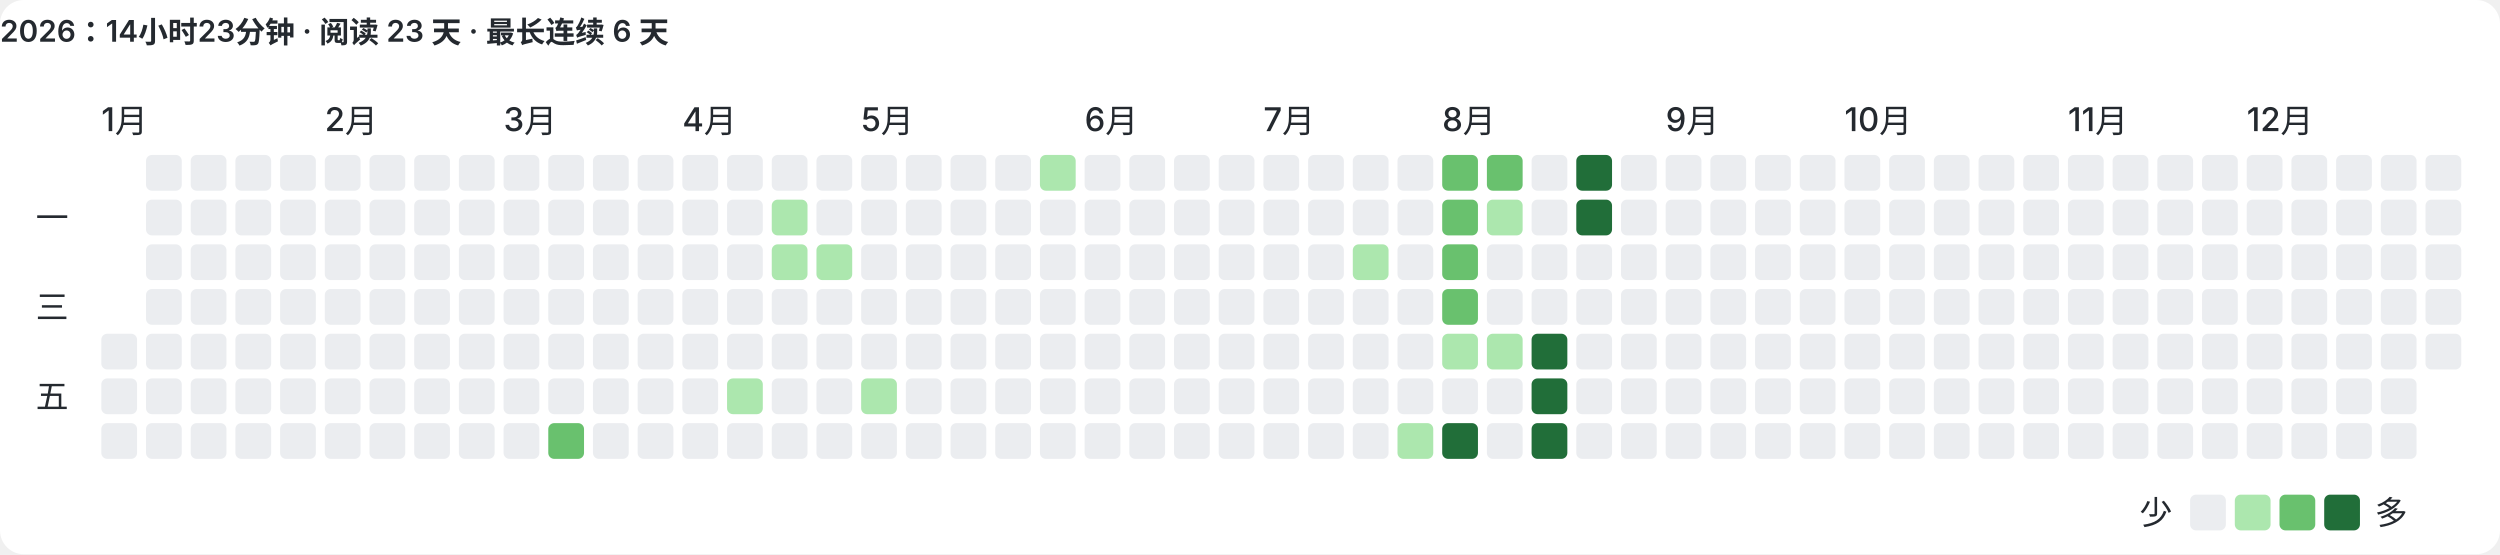
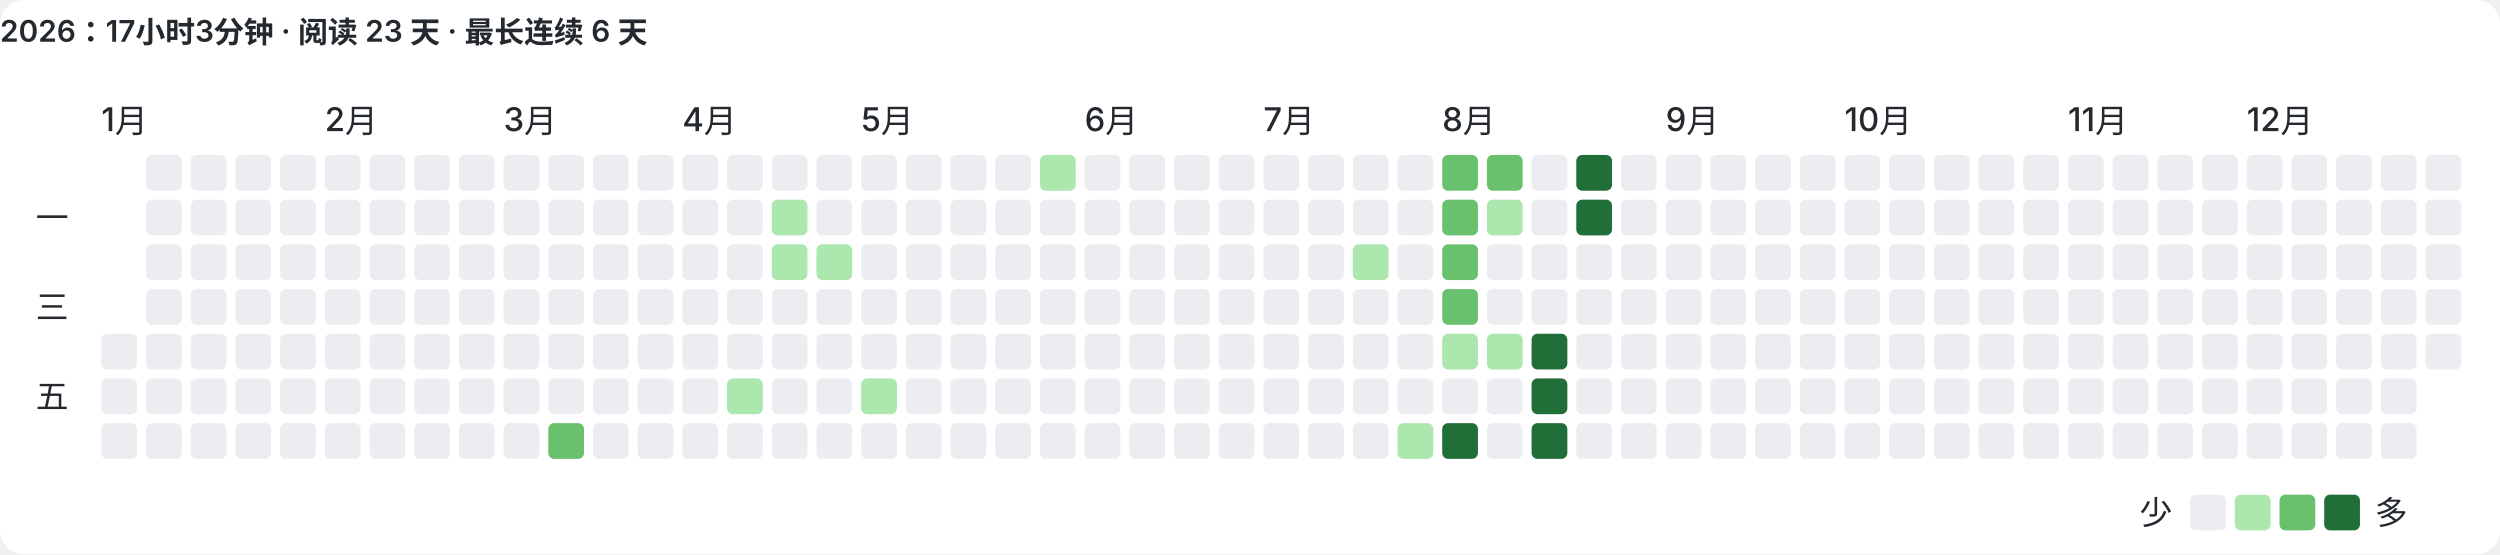
- <svg xmlns="http://www.w3.org/2000/svg" width="100%" viewBox="0 0 839 186" preserveAspectRatio="xMinYMin meet" style="display:block;max-width:100%;height:auto" role="img" data-summary="2026：14小时23分钟  ·  阅读 23 天  ·  最长连续 6 天" aria-label="微信读书 · 2026">
+ <svg xmlns="http://www.w3.org/2000/svg" width="100%" viewBox="0 0 839 186" preserveAspectRatio="xMinYMin meet" style="display:block;max-width:100%;height:auto" role="img" data-summary="2026：17小时3分钟  ·  阅读 23 天  ·  最长连续 6 天" aria-label="微信读书 · 2026">
  <rect width="100%" height="100%" rx="8" fill="#FFFFFF" />
  <style>
.label{font:500 11px "PingFang SC","Microsoft YaHei",-apple-system,BlinkMacSystemFont,"Segoe UI",sans-serif}
.summary{font:600 10px "PingFang SC","Microsoft YaHei",-apple-system,BlinkMacSystemFont,"Segoe UI",sans-serif}
</style>
-   <text class="summary" x="0" y="14" fill="#24292F">2026：14小时23分钟  ·  阅读 23 天  ·  最长连续 6 天</text>
+   <text class="summary" x="0" y="14" fill="#24292F">2026：17小时3分钟  ·  阅读 23 天  ·  最长连续 6 天</text>
  <text class="label" x="34" y="44" fill="#24292F">1月</text>
  <text class="label" x="109" y="44" fill="#24292F">2月</text>
  <text class="label" x="169" y="44" fill="#24292F">3月</text>
  <text class="label" x="229" y="44" fill="#24292F">4月</text>
  <text class="label" x="289" y="44" fill="#24292F">5月</text>
  <text class="label" x="364" y="44" fill="#24292F">6月</text>
  <text class="label" x="424" y="44" fill="#24292F">7月</text>
  <text class="label" x="484" y="44" fill="#24292F">8月</text>
  <text class="label" x="559" y="44" fill="#24292F">9月</text>
  <text class="label" x="619" y="44" fill="#24292F">10月</text>
  <text class="label" x="694" y="44" fill="#24292F">11月</text>
  <text class="label" x="754" y="44" fill="#24292F">12月</text>
  <text class="label" x="12" y="77" fill="#24292F">一</text>
  <text class="label" x="12" y="107" fill="#24292F">三</text>
  <text class="label" x="12" y="137" fill="#24292F">五</text>
  <rect x="34" y="112" width="12" height="12" rx="2" fill="#EBEDF0" data-date="2026-01-01" data-seconds="0">
</rect>
  <rect x="34" y="127" width="12" height="12" rx="2" fill="#EBEDF0" data-date="2026-01-02" data-seconds="0">
</rect>
  <rect x="34" y="142" width="12" height="12" rx="2" fill="#EBEDF0" data-date="2026-01-03" data-seconds="0">
</rect>
  <rect x="49" y="52" width="12" height="12" rx="2" fill="#EBEDF0" data-date="2026-01-04" data-seconds="0">
</rect>
  <rect x="49" y="67" width="12" height="12" rx="2" fill="#EBEDF0" data-date="2026-01-05" data-seconds="0">
</rect>
  <rect x="49" y="82" width="12" height="12" rx="2" fill="#EBEDF0" data-date="2026-01-06" data-seconds="0">
</rect>
  <rect x="49" y="97" width="12" height="12" rx="2" fill="#EBEDF0" data-date="2026-01-07" data-seconds="0">
</rect>
  <rect x="49" y="112" width="12" height="12" rx="2" fill="#EBEDF0" data-date="2026-01-08" data-seconds="0">
</rect>
  <rect x="49" y="127" width="12" height="12" rx="2" fill="#EBEDF0" data-date="2026-01-09" data-seconds="0">
</rect>
  <rect x="49" y="142" width="12" height="12" rx="2" fill="#EBEDF0" data-date="2026-01-10" data-seconds="0">
</rect>
  <rect x="64" y="52" width="12" height="12" rx="2" fill="#EBEDF0" data-date="2026-01-11" data-seconds="0">
</rect>
  <rect x="64" y="67" width="12" height="12" rx="2" fill="#EBEDF0" data-date="2026-01-12" data-seconds="0">
</rect>
  <rect x="64" y="82" width="12" height="12" rx="2" fill="#EBEDF0" data-date="2026-01-13" data-seconds="0">
</rect>
  <rect x="64" y="97" width="12" height="12" rx="2" fill="#EBEDF0" data-date="2026-01-14" data-seconds="0">
</rect>
  <rect x="64" y="112" width="12" height="12" rx="2" fill="#EBEDF0" data-date="2026-01-15" data-seconds="0">
</rect>
  <rect x="64" y="127" width="12" height="12" rx="2" fill="#EBEDF0" data-date="2026-01-16" data-seconds="0">
</rect>
  <rect x="64" y="142" width="12" height="12" rx="2" fill="#EBEDF0" data-date="2026-01-17" data-seconds="0">
</rect>
  <rect x="79" y="52" width="12" height="12" rx="2" fill="#EBEDF0" data-date="2026-01-18" data-seconds="0">
</rect>
  <rect x="79" y="67" width="12" height="12" rx="2" fill="#EBEDF0" data-date="2026-01-19" data-seconds="0">
</rect>
  <rect x="79" y="82" width="12" height="12" rx="2" fill="#EBEDF0" data-date="2026-01-20" data-seconds="0">
</rect>
  <rect x="79" y="97" width="12" height="12" rx="2" fill="#EBEDF0" data-date="2026-01-21" data-seconds="0">
</rect>
  <rect x="79" y="112" width="12" height="12" rx="2" fill="#EBEDF0" data-date="2026-01-22" data-seconds="0">
</rect>
  <rect x="79" y="127" width="12" height="12" rx="2" fill="#EBEDF0" data-date="2026-01-23" data-seconds="0">
</rect>
  <rect x="79" y="142" width="12" height="12" rx="2" fill="#EBEDF0" data-date="2026-01-24" data-seconds="0">
</rect>
  <rect x="94" y="52" width="12" height="12" rx="2" fill="#EBEDF0" data-date="2026-01-25" data-seconds="0">
</rect>
  <rect x="94" y="67" width="12" height="12" rx="2" fill="#EBEDF0" data-date="2026-01-26" data-seconds="0">
</rect>
  <rect x="94" y="82" width="12" height="12" rx="2" fill="#EBEDF0" data-date="2026-01-27" data-seconds="0">
</rect>
  <rect x="94" y="97" width="12" height="12" rx="2" fill="#EBEDF0" data-date="2026-01-28" data-seconds="0">
</rect>
  <rect x="94" y="112" width="12" height="12" rx="2" fill="#EBEDF0" data-date="2026-01-29" data-seconds="0">
</rect>
  <rect x="94" y="127" width="12" height="12" rx="2" fill="#EBEDF0" data-date="2026-01-30" data-seconds="0">
</rect>
  <rect x="94" y="142" width="12" height="12" rx="2" fill="#EBEDF0" data-date="2026-01-31" data-seconds="0">
</rect>
  <rect x="109" y="52" width="12" height="12" rx="2" fill="#EBEDF0" data-date="2026-02-01" data-seconds="0">
</rect>
  <rect x="109" y="67" width="12" height="12" rx="2" fill="#EBEDF0" data-date="2026-02-02" data-seconds="0">
</rect>
  <rect x="109" y="82" width="12" height="12" rx="2" fill="#EBEDF0" data-date="2026-02-03" data-seconds="0">
</rect>
  <rect x="109" y="97" width="12" height="12" rx="2" fill="#EBEDF0" data-date="2026-02-04" data-seconds="0">
</rect>
  <rect x="109" y="112" width="12" height="12" rx="2" fill="#EBEDF0" data-date="2026-02-05" data-seconds="0">
</rect>
  <rect x="109" y="127" width="12" height="12" rx="2" fill="#EBEDF0" data-date="2026-02-06" data-seconds="0">
</rect>
  <rect x="109" y="142" width="12" height="12" rx="2" fill="#EBEDF0" data-date="2026-02-07" data-seconds="0">
</rect>
  <rect x="124" y="52" width="12" height="12" rx="2" fill="#EBEDF0" data-date="2026-02-08" data-seconds="0">
</rect>
  <rect x="124" y="67" width="12" height="12" rx="2" fill="#EBEDF0" data-date="2026-02-09" data-seconds="0">
</rect>
  <rect x="124" y="82" width="12" height="12" rx="2" fill="#EBEDF0" data-date="2026-02-10" data-seconds="0">
</rect>
  <rect x="124" y="97" width="12" height="12" rx="2" fill="#EBEDF0" data-date="2026-02-11" data-seconds="0">
</rect>
  <rect x="124" y="112" width="12" height="12" rx="2" fill="#EBEDF0" data-date="2026-02-12" data-seconds="0">
</rect>
  <rect x="124" y="127" width="12" height="12" rx="2" fill="#EBEDF0" data-date="2026-02-13" data-seconds="0">
</rect>
  <rect x="124" y="142" width="12" height="12" rx="2" fill="#EBEDF0" data-date="2026-02-14" data-seconds="0">
</rect>
  <rect x="139" y="52" width="12" height="12" rx="2" fill="#EBEDF0" data-date="2026-02-15" data-seconds="0">
</rect>
  <rect x="139" y="67" width="12" height="12" rx="2" fill="#EBEDF0" data-date="2026-02-16" data-seconds="0">
</rect>
  <rect x="139" y="82" width="12" height="12" rx="2" fill="#EBEDF0" data-date="2026-02-17" data-seconds="0">
</rect>
  <rect x="139" y="97" width="12" height="12" rx="2" fill="#EBEDF0" data-date="2026-02-18" data-seconds="0">
</rect>
  <rect x="139" y="112" width="12" height="12" rx="2" fill="#EBEDF0" data-date="2026-02-19" data-seconds="0">
</rect>
  <rect x="139" y="127" width="12" height="12" rx="2" fill="#EBEDF0" data-date="2026-02-20" data-seconds="0">
</rect>
  <rect x="139" y="142" width="12" height="12" rx="2" fill="#EBEDF0" data-date="2026-02-21" data-seconds="0">
</rect>
  <rect x="154" y="52" width="12" height="12" rx="2" fill="#EBEDF0" data-date="2026-02-22" data-seconds="0">
</rect>
  <rect x="154" y="67" width="12" height="12" rx="2" fill="#EBEDF0" data-date="2026-02-23" data-seconds="0">
</rect>
  <rect x="154" y="82" width="12" height="12" rx="2" fill="#EBEDF0" data-date="2026-02-24" data-seconds="0">
</rect>
  <rect x="154" y="97" width="12" height="12" rx="2" fill="#EBEDF0" data-date="2026-02-25" data-seconds="0">
</rect>
  <rect x="154" y="112" width="12" height="12" rx="2" fill="#EBEDF0" data-date="2026-02-26" data-seconds="0">
</rect>
  <rect x="154" y="127" width="12" height="12" rx="2" fill="#EBEDF0" data-date="2026-02-27" data-seconds="0">
</rect>
  <rect x="154" y="142" width="12" height="12" rx="2" fill="#EBEDF0" data-date="2026-02-28" data-seconds="0">
</rect>
  <rect x="169" y="52" width="12" height="12" rx="2" fill="#EBEDF0" data-date="2026-03-01" data-seconds="0">
</rect>
  <rect x="169" y="67" width="12" height="12" rx="2" fill="#EBEDF0" data-date="2026-03-02" data-seconds="0">
</rect>
  <rect x="169" y="82" width="12" height="12" rx="2" fill="#EBEDF0" data-date="2026-03-03" data-seconds="0">
</rect>
  <rect x="169" y="97" width="12" height="12" rx="2" fill="#EBEDF0" data-date="2026-03-04" data-seconds="0">
</rect>
  <rect x="169" y="112" width="12" height="12" rx="2" fill="#EBEDF0" data-date="2026-03-05" data-seconds="0">
</rect>
  <rect x="169" y="127" width="12" height="12" rx="2" fill="#EBEDF0" data-date="2026-03-06" data-seconds="0">
</rect>
  <rect x="169" y="142" width="12" height="12" rx="2" fill="#EBEDF0" data-date="2026-03-07" data-seconds="0">
</rect>
  <rect x="184" y="52" width="12" height="12" rx="2" fill="#EBEDF0" data-date="2026-03-08" data-seconds="0">
</rect>
  <rect x="184" y="67" width="12" height="12" rx="2" fill="#EBEDF0" data-date="2026-03-09" data-seconds="0">
</rect>
  <rect x="184" y="82" width="12" height="12" rx="2" fill="#EBEDF0" data-date="2026-03-10" data-seconds="0">
</rect>
  <rect x="184" y="97" width="12" height="12" rx="2" fill="#EBEDF0" data-date="2026-03-11" data-seconds="0">
</rect>
  <rect x="184" y="112" width="12" height="12" rx="2" fill="#EBEDF0" data-date="2026-03-12" data-seconds="0">
</rect>
  <rect x="184" y="127" width="12" height="12" rx="2" fill="#EBEDF0" data-date="2026-03-13" data-seconds="0">
</rect>
  <rect x="184" y="142" width="12" height="12" rx="2" fill="#69C16E" data-date="2026-03-14" data-seconds="643">
</rect>
  <rect x="199" y="52" width="12" height="12" rx="2" fill="#EBEDF0" data-date="2026-03-15" data-seconds="0">
</rect>
  <rect x="199" y="67" width="12" height="12" rx="2" fill="#EBEDF0" data-date="2026-03-16" data-seconds="0">
</rect>
  <rect x="199" y="82" width="12" height="12" rx="2" fill="#EBEDF0" data-date="2026-03-17" data-seconds="0">
</rect>
  <rect x="199" y="97" width="12" height="12" rx="2" fill="#EBEDF0" data-date="2026-03-18" data-seconds="0">
</rect>
  <rect x="199" y="112" width="12" height="12" rx="2" fill="#EBEDF0" data-date="2026-03-19" data-seconds="0">
</rect>
  <rect x="199" y="127" width="12" height="12" rx="2" fill="#EBEDF0" data-date="2026-03-20" data-seconds="0">
</rect>
  <rect x="199" y="142" width="12" height="12" rx="2" fill="#EBEDF0" data-date="2026-03-21" data-seconds="0">
</rect>
  <rect x="214" y="52" width="12" height="12" rx="2" fill="#EBEDF0" data-date="2026-03-22" data-seconds="0">
</rect>
  <rect x="214" y="67" width="12" height="12" rx="2" fill="#EBEDF0" data-date="2026-03-23" data-seconds="0">
</rect>
  <rect x="214" y="82" width="12" height="12" rx="2" fill="#EBEDF0" data-date="2026-03-24" data-seconds="0">
</rect>
  <rect x="214" y="97" width="12" height="12" rx="2" fill="#EBEDF0" data-date="2026-03-25" data-seconds="0">
</rect>
  <rect x="214" y="112" width="12" height="12" rx="2" fill="#EBEDF0" data-date="2026-03-26" data-seconds="0">
</rect>
  <rect x="214" y="127" width="12" height="12" rx="2" fill="#EBEDF0" data-date="2026-03-27" data-seconds="0">
</rect>
  <rect x="214" y="142" width="12" height="12" rx="2" fill="#EBEDF0" data-date="2026-03-28" data-seconds="0">
</rect>
  <rect x="229" y="52" width="12" height="12" rx="2" fill="#EBEDF0" data-date="2026-03-29" data-seconds="0">
</rect>
  <rect x="229" y="67" width="12" height="12" rx="2" fill="#EBEDF0" data-date="2026-03-30" data-seconds="0">
</rect>
  <rect x="229" y="82" width="12" height="12" rx="2" fill="#EBEDF0" data-date="2026-03-31" data-seconds="0">
</rect>
  <rect x="229" y="97" width="12" height="12" rx="2" fill="#EBEDF0" data-date="2026-04-01" data-seconds="0">
</rect>
  <rect x="229" y="112" width="12" height="12" rx="2" fill="#EBEDF0" data-date="2026-04-02" data-seconds="0">
</rect>
  <rect x="229" y="127" width="12" height="12" rx="2" fill="#EBEDF0" data-date="2026-04-03" data-seconds="0">
</rect>
  <rect x="229" y="142" width="12" height="12" rx="2" fill="#EBEDF0" data-date="2026-04-04" data-seconds="0">
</rect>
  <rect x="244" y="52" width="12" height="12" rx="2" fill="#EBEDF0" data-date="2026-04-05" data-seconds="0">
</rect>
  <rect x="244" y="67" width="12" height="12" rx="2" fill="#EBEDF0" data-date="2026-04-06" data-seconds="0">
</rect>
  <rect x="244" y="82" width="12" height="12" rx="2" fill="#EBEDF0" data-date="2026-04-07" data-seconds="0">
</rect>
  <rect x="244" y="97" width="12" height="12" rx="2" fill="#EBEDF0" data-date="2026-04-08" data-seconds="0">
</rect>
  <rect x="244" y="112" width="12" height="12" rx="2" fill="#EBEDF0" data-date="2026-04-09" data-seconds="0">
</rect>
  <rect x="244" y="127" width="12" height="12" rx="2" fill="#ACE7AE" data-date="2026-04-10" data-seconds="37">
</rect>
  <rect x="244" y="142" width="12" height="12" rx="2" fill="#EBEDF0" data-date="2026-04-11" data-seconds="0">
</rect>
  <rect x="259" y="52" width="12" height="12" rx="2" fill="#EBEDF0" data-date="2026-04-12" data-seconds="0">
</rect>
  <rect x="259" y="67" width="12" height="12" rx="2" fill="#ACE7AE" data-date="2026-04-13" data-seconds="6">
</rect>
  <rect x="259" y="82" width="12" height="12" rx="2" fill="#ACE7AE" data-date="2026-04-14" data-seconds="15">
</rect>
  <rect x="259" y="97" width="12" height="12" rx="2" fill="#EBEDF0" data-date="2026-04-15" data-seconds="0">
</rect>
  <rect x="259" y="112" width="12" height="12" rx="2" fill="#EBEDF0" data-date="2026-04-16" data-seconds="0">
</rect>
  <rect x="259" y="127" width="12" height="12" rx="2" fill="#EBEDF0" data-date="2026-04-17" data-seconds="0">
</rect>
  <rect x="259" y="142" width="12" height="12" rx="2" fill="#EBEDF0" data-date="2026-04-18" data-seconds="0">
</rect>
  <rect x="274" y="52" width="12" height="12" rx="2" fill="#EBEDF0" data-date="2026-04-19" data-seconds="0">
</rect>
  <rect x="274" y="67" width="12" height="12" rx="2" fill="#EBEDF0" data-date="2026-04-20" data-seconds="0">
</rect>
  <rect x="274" y="82" width="12" height="12" rx="2" fill="#ACE7AE" data-date="2026-04-21" data-seconds="40">
</rect>
  <rect x="274" y="97" width="12" height="12" rx="2" fill="#EBEDF0" data-date="2026-04-22" data-seconds="0">
</rect>
  <rect x="274" y="112" width="12" height="12" rx="2" fill="#EBEDF0" data-date="2026-04-23" data-seconds="0">
</rect>
  <rect x="274" y="127" width="12" height="12" rx="2" fill="#EBEDF0" data-date="2026-04-24" data-seconds="0">
</rect>
  <rect x="274" y="142" width="12" height="12" rx="2" fill="#EBEDF0" data-date="2026-04-25" data-seconds="0">
</rect>
  <rect x="289" y="52" width="12" height="12" rx="2" fill="#EBEDF0" data-date="2026-04-26" data-seconds="0">
</rect>
  <rect x="289" y="67" width="12" height="12" rx="2" fill="#EBEDF0" data-date="2026-04-27" data-seconds="0">
</rect>
  <rect x="289" y="82" width="12" height="12" rx="2" fill="#EBEDF0" data-date="2026-04-28" data-seconds="0">
</rect>
  <rect x="289" y="97" width="12" height="12" rx="2" fill="#EBEDF0" data-date="2026-04-29" data-seconds="0">
</rect>
  <rect x="289" y="112" width="12" height="12" rx="2" fill="#EBEDF0" data-date="2026-04-30" data-seconds="0">
</rect>
  <rect x="289" y="127" width="12" height="12" rx="2" fill="#ACE7AE" data-date="2026-05-01" data-seconds="40">
</rect>
  <rect x="289" y="142" width="12" height="12" rx="2" fill="#EBEDF0" data-date="2026-05-02" data-seconds="0">
</rect>
  <rect x="304" y="52" width="12" height="12" rx="2" fill="#EBEDF0" data-date="2026-05-03" data-seconds="0">
</rect>
  <rect x="304" y="67" width="12" height="12" rx="2" fill="#EBEDF0" data-date="2026-05-04" data-seconds="0">
</rect>
  <rect x="304" y="82" width="12" height="12" rx="2" fill="#EBEDF0" data-date="2026-05-05" data-seconds="0">
</rect>
  <rect x="304" y="97" width="12" height="12" rx="2" fill="#EBEDF0" data-date="2026-05-06" data-seconds="0">
</rect>
  <rect x="304" y="112" width="12" height="12" rx="2" fill="#EBEDF0" data-date="2026-05-07" data-seconds="0">
</rect>
  <rect x="304" y="127" width="12" height="12" rx="2" fill="#EBEDF0" data-date="2026-05-08" data-seconds="0">
</rect>
  <rect x="304" y="142" width="12" height="12" rx="2" fill="#EBEDF0" data-date="2026-05-09" data-seconds="0">
</rect>
  <rect x="319" y="52" width="12" height="12" rx="2" fill="#EBEDF0" data-date="2026-05-10" data-seconds="0">
</rect>
  <rect x="319" y="67" width="12" height="12" rx="2" fill="#EBEDF0" data-date="2026-05-11" data-seconds="0">
</rect>
  <rect x="319" y="82" width="12" height="12" rx="2" fill="#EBEDF0" data-date="2026-05-12" data-seconds="0">
</rect>
  <rect x="319" y="97" width="12" height="12" rx="2" fill="#EBEDF0" data-date="2026-05-13" data-seconds="0">
</rect>
  <rect x="319" y="112" width="12" height="12" rx="2" fill="#EBEDF0" data-date="2026-05-14" data-seconds="0">
</rect>
  <rect x="319" y="127" width="12" height="12" rx="2" fill="#EBEDF0" data-date="2026-05-15" data-seconds="0">
</rect>
  <rect x="319" y="142" width="12" height="12" rx="2" fill="#EBEDF0" data-date="2026-05-16" data-seconds="0">
</rect>
  <rect x="334" y="52" width="12" height="12" rx="2" fill="#EBEDF0" data-date="2026-05-17" data-seconds="0">
</rect>
  <rect x="334" y="67" width="12" height="12" rx="2" fill="#EBEDF0" data-date="2026-05-18" data-seconds="0">
</rect>
  <rect x="334" y="82" width="12" height="12" rx="2" fill="#EBEDF0" data-date="2026-05-19" data-seconds="0">
</rect>
  <rect x="334" y="97" width="12" height="12" rx="2" fill="#EBEDF0" data-date="2026-05-20" data-seconds="0">
</rect>
  <rect x="334" y="112" width="12" height="12" rx="2" fill="#EBEDF0" data-date="2026-05-21" data-seconds="0">
</rect>
  <rect x="334" y="127" width="12" height="12" rx="2" fill="#EBEDF0" data-date="2026-05-22" data-seconds="0">
</rect>
  <rect x="334" y="142" width="12" height="12" rx="2" fill="#EBEDF0" data-date="2026-05-23" data-seconds="0">
</rect>
  <rect x="349" y="52" width="12" height="12" rx="2" fill="#ACE7AE" data-date="2026-05-24" data-seconds="3">
</rect>
  <rect x="349" y="67" width="12" height="12" rx="2" fill="#EBEDF0" data-date="2026-05-25" data-seconds="0">
</rect>
  <rect x="349" y="82" width="12" height="12" rx="2" fill="#EBEDF0" data-date="2026-05-26" data-seconds="0">
</rect>
  <rect x="349" y="97" width="12" height="12" rx="2" fill="#EBEDF0" data-date="2026-05-27" data-seconds="0">
</rect>
  <rect x="349" y="112" width="12" height="12" rx="2" fill="#EBEDF0" data-date="2026-05-28" data-seconds="0">
</rect>
  <rect x="349" y="127" width="12" height="12" rx="2" fill="#EBEDF0" data-date="2026-05-29" data-seconds="0">
</rect>
  <rect x="349" y="142" width="12" height="12" rx="2" fill="#EBEDF0" data-date="2026-05-30" data-seconds="0">
</rect>
  <rect x="364" y="52" width="12" height="12" rx="2" fill="#EBEDF0" data-date="2026-05-31" data-seconds="0">
</rect>
  <rect x="364" y="67" width="12" height="12" rx="2" fill="#EBEDF0" data-date="2026-06-01" data-seconds="0">
</rect>
  <rect x="364" y="82" width="12" height="12" rx="2" fill="#EBEDF0" data-date="2026-06-02" data-seconds="0">
</rect>
  <rect x="364" y="97" width="12" height="12" rx="2" fill="#EBEDF0" data-date="2026-06-03" data-seconds="0">
</rect>
  <rect x="364" y="112" width="12" height="12" rx="2" fill="#EBEDF0" data-date="2026-06-04" data-seconds="0">
</rect>
  <rect x="364" y="127" width="12" height="12" rx="2" fill="#EBEDF0" data-date="2026-06-05" data-seconds="0">
</rect>
  <rect x="364" y="142" width="12" height="12" rx="2" fill="#EBEDF0" data-date="2026-06-06" data-seconds="0">
</rect>
  <rect x="379" y="52" width="12" height="12" rx="2" fill="#EBEDF0" data-date="2026-06-07" data-seconds="0">
</rect>
  <rect x="379" y="67" width="12" height="12" rx="2" fill="#EBEDF0" data-date="2026-06-08" data-seconds="0">
</rect>
  <rect x="379" y="82" width="12" height="12" rx="2" fill="#EBEDF0" data-date="2026-06-09" data-seconds="0">
</rect>
  <rect x="379" y="97" width="12" height="12" rx="2" fill="#EBEDF0" data-date="2026-06-10" data-seconds="0">
</rect>
  <rect x="379" y="112" width="12" height="12" rx="2" fill="#EBEDF0" data-date="2026-06-11" data-seconds="0">
</rect>
  <rect x="379" y="127" width="12" height="12" rx="2" fill="#EBEDF0" data-date="2026-06-12" data-seconds="0">
</rect>
  <rect x="379" y="142" width="12" height="12" rx="2" fill="#EBEDF0" data-date="2026-06-13" data-seconds="0">
</rect>
  <rect x="394" y="52" width="12" height="12" rx="2" fill="#EBEDF0" data-date="2026-06-14" data-seconds="0">
</rect>
  <rect x="394" y="67" width="12" height="12" rx="2" fill="#EBEDF0" data-date="2026-06-15" data-seconds="0">
</rect>
  <rect x="394" y="82" width="12" height="12" rx="2" fill="#EBEDF0" data-date="2026-06-16" data-seconds="0">
</rect>
  <rect x="394" y="97" width="12" height="12" rx="2" fill="#EBEDF0" data-date="2026-06-17" data-seconds="0">
</rect>
  <rect x="394" y="112" width="12" height="12" rx="2" fill="#EBEDF0" data-date="2026-06-18" data-seconds="0">
</rect>
  <rect x="394" y="127" width="12" height="12" rx="2" fill="#EBEDF0" data-date="2026-06-19" data-seconds="0">
</rect>
  <rect x="394" y="142" width="12" height="12" rx="2" fill="#EBEDF0" data-date="2026-06-20" data-seconds="0">
</rect>
  <rect x="409" y="52" width="12" height="12" rx="2" fill="#EBEDF0" data-date="2026-06-21" data-seconds="0">
</rect>
  <rect x="409" y="67" width="12" height="12" rx="2" fill="#EBEDF0" data-date="2026-06-22" data-seconds="0">
</rect>
  <rect x="409" y="82" width="12" height="12" rx="2" fill="#EBEDF0" data-date="2026-06-23" data-seconds="0">
</rect>
  <rect x="409" y="97" width="12" height="12" rx="2" fill="#EBEDF0" data-date="2026-06-24" data-seconds="0">
</rect>
  <rect x="409" y="112" width="12" height="12" rx="2" fill="#EBEDF0" data-date="2026-06-25" data-seconds="0">
</rect>
  <rect x="409" y="127" width="12" height="12" rx="2" fill="#EBEDF0" data-date="2026-06-26" data-seconds="0">
</rect>
  <rect x="409" y="142" width="12" height="12" rx="2" fill="#EBEDF0" data-date="2026-06-27" data-seconds="0">
</rect>
  <rect x="424" y="52" width="12" height="12" rx="2" fill="#EBEDF0" data-date="2026-06-28" data-seconds="0">
</rect>
  <rect x="424" y="67" width="12" height="12" rx="2" fill="#EBEDF0" data-date="2026-06-29" data-seconds="0">
</rect>
  <rect x="424" y="82" width="12" height="12" rx="2" fill="#EBEDF0" data-date="2026-06-30" data-seconds="0">
</rect>
  <rect x="424" y="97" width="12" height="12" rx="2" fill="#EBEDF0" data-date="2026-07-01" data-seconds="0">
</rect>
  <rect x="424" y="112" width="12" height="12" rx="2" fill="#EBEDF0" data-date="2026-07-02" data-seconds="0">
</rect>
  <rect x="424" y="127" width="12" height="12" rx="2" fill="#EBEDF0" data-date="2026-07-03" data-seconds="0">
</rect>
  <rect x="424" y="142" width="12" height="12" rx="2" fill="#EBEDF0" data-date="2026-07-04" data-seconds="0">
</rect>
  <rect x="439" y="52" width="12" height="12" rx="2" fill="#EBEDF0" data-date="2026-07-05" data-seconds="0">
</rect>
  <rect x="439" y="67" width="12" height="12" rx="2" fill="#EBEDF0" data-date="2026-07-06" data-seconds="0">
</rect>
  <rect x="439" y="82" width="12" height="12" rx="2" fill="#EBEDF0" data-date="2026-07-07" data-seconds="0">
</rect>
  <rect x="439" y="97" width="12" height="12" rx="2" fill="#EBEDF0" data-date="2026-07-08" data-seconds="0">
</rect>
  <rect x="439" y="112" width="12" height="12" rx="2" fill="#EBEDF0" data-date="2026-07-09" data-seconds="0">
</rect>
  <rect x="439" y="127" width="12" height="12" rx="2" fill="#EBEDF0" data-date="2026-07-10" data-seconds="0">
</rect>
  <rect x="439" y="142" width="12" height="12" rx="2" fill="#EBEDF0" data-date="2026-07-11" data-seconds="0">
</rect>
  <rect x="454" y="52" width="12" height="12" rx="2" fill="#EBEDF0" data-date="2026-07-12" data-seconds="0">
</rect>
  <rect x="454" y="67" width="12" height="12" rx="2" fill="#EBEDF0" data-date="2026-07-13" data-seconds="0">
</rect>
  <rect x="454" y="82" width="12" height="12" rx="2" fill="#ACE7AE" data-date="2026-07-14" data-seconds="227">
</rect>
  <rect x="454" y="97" width="12" height="12" rx="2" fill="#EBEDF0" data-date="2026-07-15" data-seconds="0">
</rect>
  <rect x="454" y="112" width="12" height="12" rx="2" fill="#EBEDF0" data-date="2026-07-16" data-seconds="0">
</rect>
  <rect x="454" y="127" width="12" height="12" rx="2" fill="#EBEDF0" data-date="2026-07-17" data-seconds="0">
</rect>
  <rect x="454" y="142" width="12" height="12" rx="2" fill="#EBEDF0" data-date="2026-07-18" data-seconds="0">
</rect>
  <rect x="469" y="52" width="12" height="12" rx="2" fill="#EBEDF0" data-date="2026-07-19" data-seconds="0">
</rect>
  <rect x="469" y="67" width="12" height="12" rx="2" fill="#EBEDF0" data-date="2026-07-20" data-seconds="0">
</rect>
  <rect x="469" y="82" width="12" height="12" rx="2" fill="#EBEDF0" data-date="2026-07-21" data-seconds="0">
</rect>
  <rect x="469" y="97" width="12" height="12" rx="2" fill="#EBEDF0" data-date="2026-07-22" data-seconds="0">
</rect>
  <rect x="469" y="112" width="12" height="12" rx="2" fill="#EBEDF0" data-date="2026-07-23" data-seconds="0">
</rect>
  <rect x="469" y="127" width="12" height="12" rx="2" fill="#EBEDF0" data-date="2026-07-24" data-seconds="0">
</rect>
  <rect x="469" y="142" width="12" height="12" rx="2" fill="#ACE7AE" data-date="2026-07-25" data-seconds="5">
</rect>
  <rect x="484" y="52" width="12" height="12" rx="2" fill="#69C16E" data-date="2026-07-26" data-seconds="1532">
</rect>
  <rect x="484" y="67" width="12" height="12" rx="2" fill="#69C16E" data-date="2026-07-27" data-seconds="1631">
</rect>
  <rect x="484" y="82" width="12" height="12" rx="2" fill="#69C16E" data-date="2026-07-28" data-seconds="1552">
</rect>
  <rect x="484" y="97" width="12" height="12" rx="2" fill="#69C16E" data-date="2026-07-29" data-seconds="894">
</rect>
  <rect x="484" y="112" width="12" height="12" rx="2" fill="#ACE7AE" data-date="2026-07-30" data-seconds="19">
</rect>
  <rect x="484" y="127" width="12" height="12" rx="2" fill="#EBEDF0" data-date="2026-07-31" data-seconds="0">
</rect>
  <rect x="484" y="142" width="12" height="12" rx="2" fill="#216E39" data-date="2026-08-01" data-seconds="2223">
</rect>
  <rect x="499" y="52" width="12" height="12" rx="2" fill="#69C16E" data-date="2026-08-02" data-seconds="1073">
</rect>
  <rect x="499" y="67" width="12" height="12" rx="2" fill="#ACE7AE" data-date="2026-08-03" data-seconds="343">
</rect>
  <rect x="499" y="82" width="12" height="12" rx="2" fill="#EBEDF0" data-date="2026-08-04" data-seconds="0">
</rect>
  <rect x="499" y="97" width="12" height="12" rx="2" fill="#EBEDF0" data-date="2026-08-05" data-seconds="0">
</rect>
  <rect x="499" y="112" width="12" height="12" rx="2" fill="#ACE7AE" data-date="2026-08-06" data-seconds="3">
</rect>
  <rect x="499" y="127" width="12" height="12" rx="2" fill="#EBEDF0" data-date="2026-08-07" data-seconds="0">
</rect>
  <rect x="499" y="142" width="12" height="12" rx="2" fill="#EBEDF0" data-date="2026-08-08" data-seconds="0">
</rect>
  <rect x="514" y="52" width="12" height="12" rx="2" fill="#EBEDF0" data-date="2026-08-09" data-seconds="0">
</rect>
  <rect x="514" y="67" width="12" height="12" rx="2" fill="#EBEDF0" data-date="2026-08-10" data-seconds="0">
</rect>
  <rect x="514" y="82" width="12" height="12" rx="2" fill="#EBEDF0" data-date="2026-08-11" data-seconds="0">
</rect>
  <rect x="514" y="97" width="12" height="12" rx="2" fill="#EBEDF0" data-date="2026-08-12" data-seconds="0">
</rect>
  <rect x="514" y="112" width="12" height="12" rx="2" fill="#216E39" data-date="2026-08-13" data-seconds="3020">
</rect>
  <rect x="514" y="127" width="12" height="12" rx="2" fill="#216E39" data-date="2026-08-14" data-seconds="19303">
</rect>
  <rect x="514" y="142" width="12" height="12" rx="2" fill="#216E39" data-date="2026-08-15" data-seconds="7923">
</rect>
  <rect x="529" y="52" width="12" height="12" rx="2" fill="#216E39" data-date="2026-08-16" data-seconds="8285">
</rect>
-   <rect x="529" y="67" width="12" height="12" rx="2" fill="#216E39" data-date="2026-08-17" data-seconds="2975">
+   <rect x="529" y="67" width="12" height="12" rx="2" fill="#216E39" data-date="2026-08-17" data-seconds="12608">
</rect>
  <rect x="529" y="82" width="12" height="12" rx="2" fill="#EBEDF0" data-date="2026-08-18" data-seconds="0">
</rect>
  <rect x="529" y="97" width="12" height="12" rx="2" fill="#EBEDF0" data-date="2026-08-19" data-seconds="0">
</rect>
  <rect x="529" y="112" width="12" height="12" rx="2" fill="#EBEDF0" data-date="2026-08-20" data-seconds="0">
</rect>
  <rect x="529" y="127" width="12" height="12" rx="2" fill="#EBEDF0" data-date="2026-08-21" data-seconds="0">
</rect>
  <rect x="529" y="142" width="12" height="12" rx="2" fill="#EBEDF0" data-date="2026-08-22" data-seconds="0">
</rect>
  <rect x="544" y="52" width="12" height="12" rx="2" fill="#EBEDF0" data-date="2026-08-23" data-seconds="0">
</rect>
  <rect x="544" y="67" width="12" height="12" rx="2" fill="#EBEDF0" data-date="2026-08-24" data-seconds="0">
</rect>
  <rect x="544" y="82" width="12" height="12" rx="2" fill="#EBEDF0" data-date="2026-08-25" data-seconds="0">
</rect>
  <rect x="544" y="97" width="12" height="12" rx="2" fill="#EBEDF0" data-date="2026-08-26" data-seconds="0">
</rect>
  <rect x="544" y="112" width="12" height="12" rx="2" fill="#EBEDF0" data-date="2026-08-27" data-seconds="0">
</rect>
  <rect x="544" y="127" width="12" height="12" rx="2" fill="#EBEDF0" data-date="2026-08-28" data-seconds="0">
</rect>
  <rect x="544" y="142" width="12" height="12" rx="2" fill="#EBEDF0" data-date="2026-08-29" data-seconds="0">
</rect>
  <rect x="559" y="52" width="12" height="12" rx="2" fill="#EBEDF0" data-date="2026-08-30" data-seconds="0">
</rect>
  <rect x="559" y="67" width="12" height="12" rx="2" fill="#EBEDF0" data-date="2026-08-31" data-seconds="0">
</rect>
  <rect x="559" y="82" width="12" height="12" rx="2" fill="#EBEDF0" data-date="2026-09-01" data-seconds="0">
</rect>
  <rect x="559" y="97" width="12" height="12" rx="2" fill="#EBEDF0" data-date="2026-09-02" data-seconds="0">
</rect>
  <rect x="559" y="112" width="12" height="12" rx="2" fill="#EBEDF0" data-date="2026-09-03" data-seconds="0">
</rect>
  <rect x="559" y="127" width="12" height="12" rx="2" fill="#EBEDF0" data-date="2026-09-04" data-seconds="0">
</rect>
  <rect x="559" y="142" width="12" height="12" rx="2" fill="#EBEDF0" data-date="2026-09-05" data-seconds="0">
</rect>
  <rect x="574" y="52" width="12" height="12" rx="2" fill="#EBEDF0" data-date="2026-09-06" data-seconds="0">
</rect>
  <rect x="574" y="67" width="12" height="12" rx="2" fill="#EBEDF0" data-date="2026-09-07" data-seconds="0">
</rect>
  <rect x="574" y="82" width="12" height="12" rx="2" fill="#EBEDF0" data-date="2026-09-08" data-seconds="0">
</rect>
  <rect x="574" y="97" width="12" height="12" rx="2" fill="#EBEDF0" data-date="2026-09-09" data-seconds="0">
</rect>
  <rect x="574" y="112" width="12" height="12" rx="2" fill="#EBEDF0" data-date="2026-09-10" data-seconds="0">
</rect>
  <rect x="574" y="127" width="12" height="12" rx="2" fill="#EBEDF0" data-date="2026-09-11" data-seconds="0">
</rect>
  <rect x="574" y="142" width="12" height="12" rx="2" fill="#EBEDF0" data-date="2026-09-12" data-seconds="0">
</rect>
  <rect x="589" y="52" width="12" height="12" rx="2" fill="#EBEDF0" data-date="2026-09-13" data-seconds="0">
</rect>
  <rect x="589" y="67" width="12" height="12" rx="2" fill="#EBEDF0" data-date="2026-09-14" data-seconds="0">
</rect>
  <rect x="589" y="82" width="12" height="12" rx="2" fill="#EBEDF0" data-date="2026-09-15" data-seconds="0">
</rect>
  <rect x="589" y="97" width="12" height="12" rx="2" fill="#EBEDF0" data-date="2026-09-16" data-seconds="0">
</rect>
  <rect x="589" y="112" width="12" height="12" rx="2" fill="#EBEDF0" data-date="2026-09-17" data-seconds="0">
</rect>
  <rect x="589" y="127" width="12" height="12" rx="2" fill="#EBEDF0" data-date="2026-09-18" data-seconds="0">
</rect>
  <rect x="589" y="142" width="12" height="12" rx="2" fill="#EBEDF0" data-date="2026-09-19" data-seconds="0">
</rect>
  <rect x="604" y="52" width="12" height="12" rx="2" fill="#EBEDF0" data-date="2026-09-20" data-seconds="0">
</rect>
  <rect x="604" y="67" width="12" height="12" rx="2" fill="#EBEDF0" data-date="2026-09-21" data-seconds="0">
</rect>
  <rect x="604" y="82" width="12" height="12" rx="2" fill="#EBEDF0" data-date="2026-09-22" data-seconds="0">
</rect>
  <rect x="604" y="97" width="12" height="12" rx="2" fill="#EBEDF0" data-date="2026-09-23" data-seconds="0">
</rect>
  <rect x="604" y="112" width="12" height="12" rx="2" fill="#EBEDF0" data-date="2026-09-24" data-seconds="0">
</rect>
  <rect x="604" y="127" width="12" height="12" rx="2" fill="#EBEDF0" data-date="2026-09-25" data-seconds="0">
</rect>
  <rect x="604" y="142" width="12" height="12" rx="2" fill="#EBEDF0" data-date="2026-09-26" data-seconds="0">
</rect>
  <rect x="619" y="52" width="12" height="12" rx="2" fill="#EBEDF0" data-date="2026-09-27" data-seconds="0">
</rect>
  <rect x="619" y="67" width="12" height="12" rx="2" fill="#EBEDF0" data-date="2026-09-28" data-seconds="0">
</rect>
  <rect x="619" y="82" width="12" height="12" rx="2" fill="#EBEDF0" data-date="2026-09-29" data-seconds="0">
</rect>
  <rect x="619" y="97" width="12" height="12" rx="2" fill="#EBEDF0" data-date="2026-09-30" data-seconds="0">
</rect>
  <rect x="619" y="112" width="12" height="12" rx="2" fill="#EBEDF0" data-date="2026-10-01" data-seconds="0">
</rect>
  <rect x="619" y="127" width="12" height="12" rx="2" fill="#EBEDF0" data-date="2026-10-02" data-seconds="0">
</rect>
  <rect x="619" y="142" width="12" height="12" rx="2" fill="#EBEDF0" data-date="2026-10-03" data-seconds="0">
</rect>
  <rect x="634" y="52" width="12" height="12" rx="2" fill="#EBEDF0" data-date="2026-10-04" data-seconds="0">
</rect>
  <rect x="634" y="67" width="12" height="12" rx="2" fill="#EBEDF0" data-date="2026-10-05" data-seconds="0">
</rect>
  <rect x="634" y="82" width="12" height="12" rx="2" fill="#EBEDF0" data-date="2026-10-06" data-seconds="0">
</rect>
  <rect x="634" y="97" width="12" height="12" rx="2" fill="#EBEDF0" data-date="2026-10-07" data-seconds="0">
</rect>
  <rect x="634" y="112" width="12" height="12" rx="2" fill="#EBEDF0" data-date="2026-10-08" data-seconds="0">
</rect>
  <rect x="634" y="127" width="12" height="12" rx="2" fill="#EBEDF0" data-date="2026-10-09" data-seconds="0">
</rect>
  <rect x="634" y="142" width="12" height="12" rx="2" fill="#EBEDF0" data-date="2026-10-10" data-seconds="0">
</rect>
  <rect x="649" y="52" width="12" height="12" rx="2" fill="#EBEDF0" data-date="2026-10-11" data-seconds="0">
</rect>
  <rect x="649" y="67" width="12" height="12" rx="2" fill="#EBEDF0" data-date="2026-10-12" data-seconds="0">
</rect>
  <rect x="649" y="82" width="12" height="12" rx="2" fill="#EBEDF0" data-date="2026-10-13" data-seconds="0">
</rect>
  <rect x="649" y="97" width="12" height="12" rx="2" fill="#EBEDF0" data-date="2026-10-14" data-seconds="0">
</rect>
  <rect x="649" y="112" width="12" height="12" rx="2" fill="#EBEDF0" data-date="2026-10-15" data-seconds="0">
</rect>
  <rect x="649" y="127" width="12" height="12" rx="2" fill="#EBEDF0" data-date="2026-10-16" data-seconds="0">
</rect>
  <rect x="649" y="142" width="12" height="12" rx="2" fill="#EBEDF0" data-date="2026-10-17" data-seconds="0">
</rect>
  <rect x="664" y="52" width="12" height="12" rx="2" fill="#EBEDF0" data-date="2026-10-18" data-seconds="0">
</rect>
  <rect x="664" y="67" width="12" height="12" rx="2" fill="#EBEDF0" data-date="2026-10-19" data-seconds="0">
</rect>
  <rect x="664" y="82" width="12" height="12" rx="2" fill="#EBEDF0" data-date="2026-10-20" data-seconds="0">
</rect>
  <rect x="664" y="97" width="12" height="12" rx="2" fill="#EBEDF0" data-date="2026-10-21" data-seconds="0">
</rect>
  <rect x="664" y="112" width="12" height="12" rx="2" fill="#EBEDF0" data-date="2026-10-22" data-seconds="0">
</rect>
  <rect x="664" y="127" width="12" height="12" rx="2" fill="#EBEDF0" data-date="2026-10-23" data-seconds="0">
</rect>
  <rect x="664" y="142" width="12" height="12" rx="2" fill="#EBEDF0" data-date="2026-10-24" data-seconds="0">
</rect>
  <rect x="679" y="52" width="12" height="12" rx="2" fill="#EBEDF0" data-date="2026-10-25" data-seconds="0">
</rect>
  <rect x="679" y="67" width="12" height="12" rx="2" fill="#EBEDF0" data-date="2026-10-26" data-seconds="0">
</rect>
  <rect x="679" y="82" width="12" height="12" rx="2" fill="#EBEDF0" data-date="2026-10-27" data-seconds="0">
</rect>
  <rect x="679" y="97" width="12" height="12" rx="2" fill="#EBEDF0" data-date="2026-10-28" data-seconds="0">
</rect>
  <rect x="679" y="112" width="12" height="12" rx="2" fill="#EBEDF0" data-date="2026-10-29" data-seconds="0">
</rect>
  <rect x="679" y="127" width="12" height="12" rx="2" fill="#EBEDF0" data-date="2026-10-30" data-seconds="0">
</rect>
  <rect x="679" y="142" width="12" height="12" rx="2" fill="#EBEDF0" data-date="2026-10-31" data-seconds="0">
</rect>
  <rect x="694" y="52" width="12" height="12" rx="2" fill="#EBEDF0" data-date="2026-11-01" data-seconds="0">
</rect>
  <rect x="694" y="67" width="12" height="12" rx="2" fill="#EBEDF0" data-date="2026-11-02" data-seconds="0">
</rect>
  <rect x="694" y="82" width="12" height="12" rx="2" fill="#EBEDF0" data-date="2026-11-03" data-seconds="0">
</rect>
  <rect x="694" y="97" width="12" height="12" rx="2" fill="#EBEDF0" data-date="2026-11-04" data-seconds="0">
</rect>
  <rect x="694" y="112" width="12" height="12" rx="2" fill="#EBEDF0" data-date="2026-11-05" data-seconds="0">
</rect>
  <rect x="694" y="127" width="12" height="12" rx="2" fill="#EBEDF0" data-date="2026-11-06" data-seconds="0">
</rect>
  <rect x="694" y="142" width="12" height="12" rx="2" fill="#EBEDF0" data-date="2026-11-07" data-seconds="0">
</rect>
  <rect x="709" y="52" width="12" height="12" rx="2" fill="#EBEDF0" data-date="2026-11-08" data-seconds="0">
</rect>
  <rect x="709" y="67" width="12" height="12" rx="2" fill="#EBEDF0" data-date="2026-11-09" data-seconds="0">
</rect>
  <rect x="709" y="82" width="12" height="12" rx="2" fill="#EBEDF0" data-date="2026-11-10" data-seconds="0">
</rect>
  <rect x="709" y="97" width="12" height="12" rx="2" fill="#EBEDF0" data-date="2026-11-11" data-seconds="0">
</rect>
  <rect x="709" y="112" width="12" height="12" rx="2" fill="#EBEDF0" data-date="2026-11-12" data-seconds="0">
</rect>
  <rect x="709" y="127" width="12" height="12" rx="2" fill="#EBEDF0" data-date="2026-11-13" data-seconds="0">
</rect>
  <rect x="709" y="142" width="12" height="12" rx="2" fill="#EBEDF0" data-date="2026-11-14" data-seconds="0">
</rect>
  <rect x="724" y="52" width="12" height="12" rx="2" fill="#EBEDF0" data-date="2026-11-15" data-seconds="0">
</rect>
  <rect x="724" y="67" width="12" height="12" rx="2" fill="#EBEDF0" data-date="2026-11-16" data-seconds="0">
</rect>
  <rect x="724" y="82" width="12" height="12" rx="2" fill="#EBEDF0" data-date="2026-11-17" data-seconds="0">
</rect>
  <rect x="724" y="97" width="12" height="12" rx="2" fill="#EBEDF0" data-date="2026-11-18" data-seconds="0">
</rect>
  <rect x="724" y="112" width="12" height="12" rx="2" fill="#EBEDF0" data-date="2026-11-19" data-seconds="0">
</rect>
  <rect x="724" y="127" width="12" height="12" rx="2" fill="#EBEDF0" data-date="2026-11-20" data-seconds="0">
</rect>
  <rect x="724" y="142" width="12" height="12" rx="2" fill="#EBEDF0" data-date="2026-11-21" data-seconds="0">
</rect>
  <rect x="739" y="52" width="12" height="12" rx="2" fill="#EBEDF0" data-date="2026-11-22" data-seconds="0">
</rect>
  <rect x="739" y="67" width="12" height="12" rx="2" fill="#EBEDF0" data-date="2026-11-23" data-seconds="0">
</rect>
  <rect x="739" y="82" width="12" height="12" rx="2" fill="#EBEDF0" data-date="2026-11-24" data-seconds="0">
</rect>
  <rect x="739" y="97" width="12" height="12" rx="2" fill="#EBEDF0" data-date="2026-11-25" data-seconds="0">
</rect>
  <rect x="739" y="112" width="12" height="12" rx="2" fill="#EBEDF0" data-date="2026-11-26" data-seconds="0">
</rect>
  <rect x="739" y="127" width="12" height="12" rx="2" fill="#EBEDF0" data-date="2026-11-27" data-seconds="0">
</rect>
  <rect x="739" y="142" width="12" height="12" rx="2" fill="#EBEDF0" data-date="2026-11-28" data-seconds="0">
</rect>
  <rect x="754" y="52" width="12" height="12" rx="2" fill="#EBEDF0" data-date="2026-11-29" data-seconds="0">
</rect>
  <rect x="754" y="67" width="12" height="12" rx="2" fill="#EBEDF0" data-date="2026-11-30" data-seconds="0">
</rect>
  <rect x="754" y="82" width="12" height="12" rx="2" fill="#EBEDF0" data-date="2026-12-01" data-seconds="0">
</rect>
  <rect x="754" y="97" width="12" height="12" rx="2" fill="#EBEDF0" data-date="2026-12-02" data-seconds="0">
</rect>
  <rect x="754" y="112" width="12" height="12" rx="2" fill="#EBEDF0" data-date="2026-12-03" data-seconds="0">
</rect>
  <rect x="754" y="127" width="12" height="12" rx="2" fill="#EBEDF0" data-date="2026-12-04" data-seconds="0">
</rect>
  <rect x="754" y="142" width="12" height="12" rx="2" fill="#EBEDF0" data-date="2026-12-05" data-seconds="0">
</rect>
  <rect x="769" y="52" width="12" height="12" rx="2" fill="#EBEDF0" data-date="2026-12-06" data-seconds="0">
</rect>
  <rect x="769" y="67" width="12" height="12" rx="2" fill="#EBEDF0" data-date="2026-12-07" data-seconds="0">
</rect>
  <rect x="769" y="82" width="12" height="12" rx="2" fill="#EBEDF0" data-date="2026-12-08" data-seconds="0">
</rect>
  <rect x="769" y="97" width="12" height="12" rx="2" fill="#EBEDF0" data-date="2026-12-09" data-seconds="0">
</rect>
  <rect x="769" y="112" width="12" height="12" rx="2" fill="#EBEDF0" data-date="2026-12-10" data-seconds="0">
</rect>
  <rect x="769" y="127" width="12" height="12" rx="2" fill="#EBEDF0" data-date="2026-12-11" data-seconds="0">
</rect>
  <rect x="769" y="142" width="12" height="12" rx="2" fill="#EBEDF0" data-date="2026-12-12" data-seconds="0">
</rect>
  <rect x="784" y="52" width="12" height="12" rx="2" fill="#EBEDF0" data-date="2026-12-13" data-seconds="0">
</rect>
  <rect x="784" y="67" width="12" height="12" rx="2" fill="#EBEDF0" data-date="2026-12-14" data-seconds="0">
</rect>
  <rect x="784" y="82" width="12" height="12" rx="2" fill="#EBEDF0" data-date="2026-12-15" data-seconds="0">
</rect>
  <rect x="784" y="97" width="12" height="12" rx="2" fill="#EBEDF0" data-date="2026-12-16" data-seconds="0">
</rect>
  <rect x="784" y="112" width="12" height="12" rx="2" fill="#EBEDF0" data-date="2026-12-17" data-seconds="0">
</rect>
  <rect x="784" y="127" width="12" height="12" rx="2" fill="#EBEDF0" data-date="2026-12-18" data-seconds="0">
</rect>
  <rect x="784" y="142" width="12" height="12" rx="2" fill="#EBEDF0" data-date="2026-12-19" data-seconds="0">
</rect>
  <rect x="799" y="52" width="12" height="12" rx="2" fill="#EBEDF0" data-date="2026-12-20" data-seconds="0">
</rect>
  <rect x="799" y="67" width="12" height="12" rx="2" fill="#EBEDF0" data-date="2026-12-21" data-seconds="0">
</rect>
  <rect x="799" y="82" width="12" height="12" rx="2" fill="#EBEDF0" data-date="2026-12-22" data-seconds="0">
</rect>
  <rect x="799" y="97" width="12" height="12" rx="2" fill="#EBEDF0" data-date="2026-12-23" data-seconds="0">
</rect>
  <rect x="799" y="112" width="12" height="12" rx="2" fill="#EBEDF0" data-date="2026-12-24" data-seconds="0">
</rect>
  <rect x="799" y="127" width="12" height="12" rx="2" fill="#EBEDF0" data-date="2026-12-25" data-seconds="0">
</rect>
  <rect x="799" y="142" width="12" height="12" rx="2" fill="#EBEDF0" data-date="2026-12-26" data-seconds="0">
</rect>
  <rect x="814" y="52" width="12" height="12" rx="2" fill="#EBEDF0" data-date="2026-12-27" data-seconds="0">
</rect>
  <rect x="814" y="67" width="12" height="12" rx="2" fill="#EBEDF0" data-date="2026-12-28" data-seconds="0">
</rect>
  <rect x="814" y="82" width="12" height="12" rx="2" fill="#EBEDF0" data-date="2026-12-29" data-seconds="0">
</rect>
  <rect x="814" y="97" width="12" height="12" rx="2" fill="#EBEDF0" data-date="2026-12-30" data-seconds="0">
</rect>
  <rect x="814" y="112" width="12" height="12" rx="2" fill="#EBEDF0" data-date="2026-12-31" data-seconds="0">
</rect>
  <text class="label" x="718" y="176" fill="#24292F">少</text>
  <rect x="735" y="166" width="12" height="12" rx="2" fill="#EBEDF0" />
  <rect x="750" y="166" width="12" height="12" rx="2" fill="#ACE7AE" />
  <rect x="765" y="166" width="12" height="12" rx="2" fill="#69C16E" />
  <rect x="780" y="166" width="12" height="12" rx="2" fill="#216E39" />
  <text class="label" x="797" y="176" fill="#24292F">多</text>
</svg>
